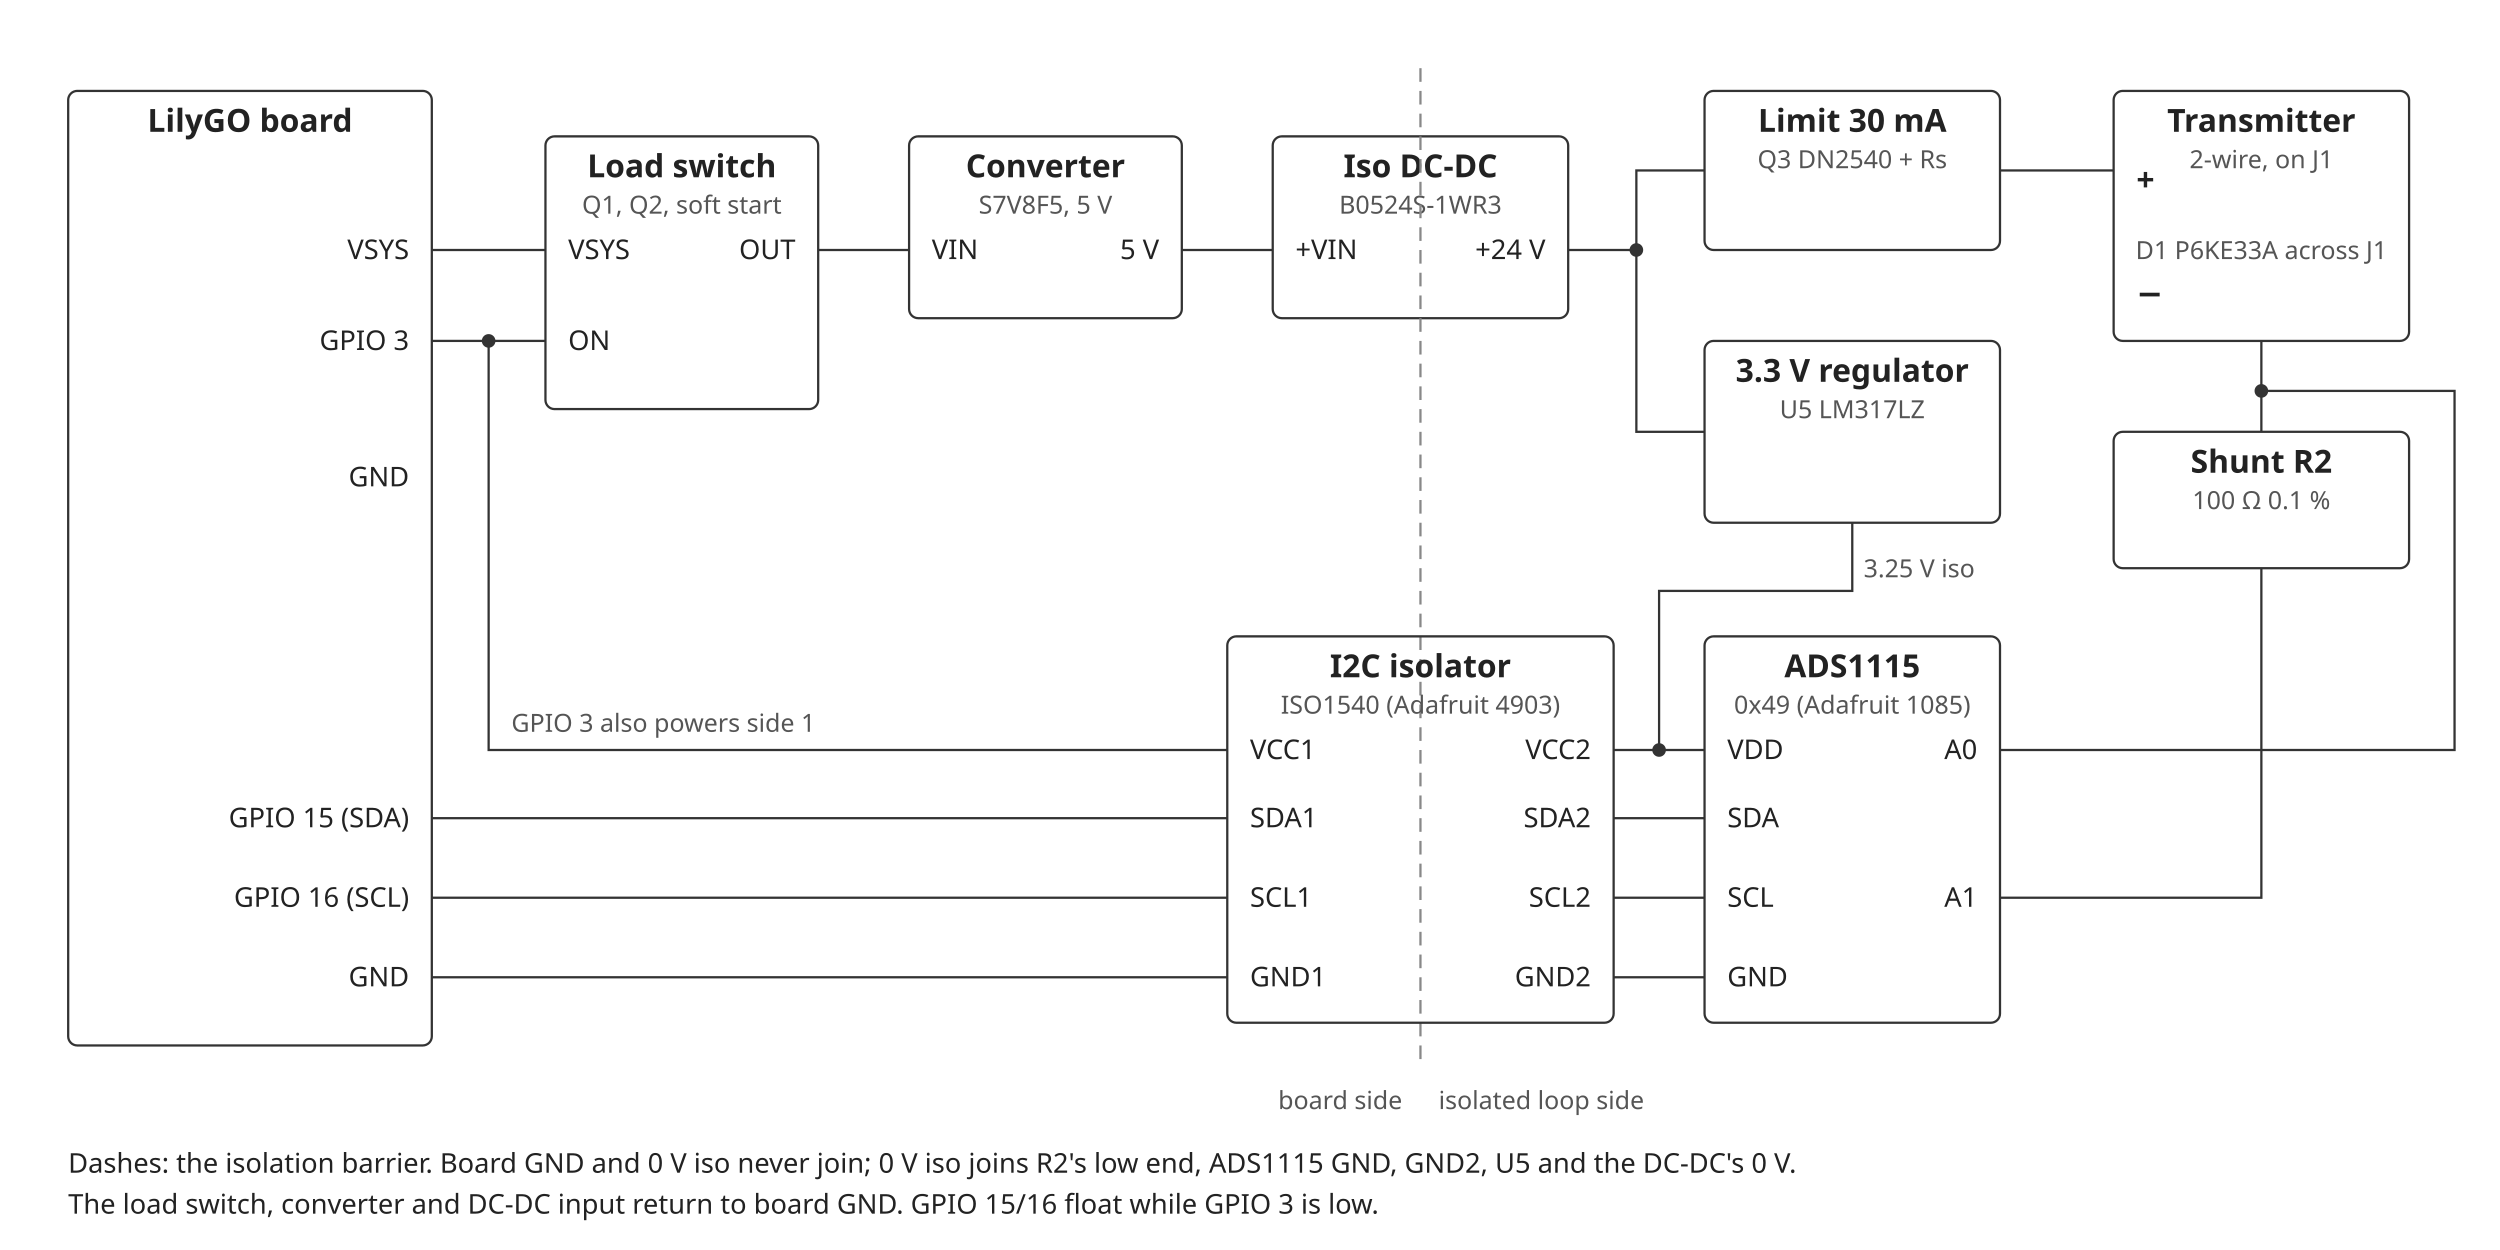
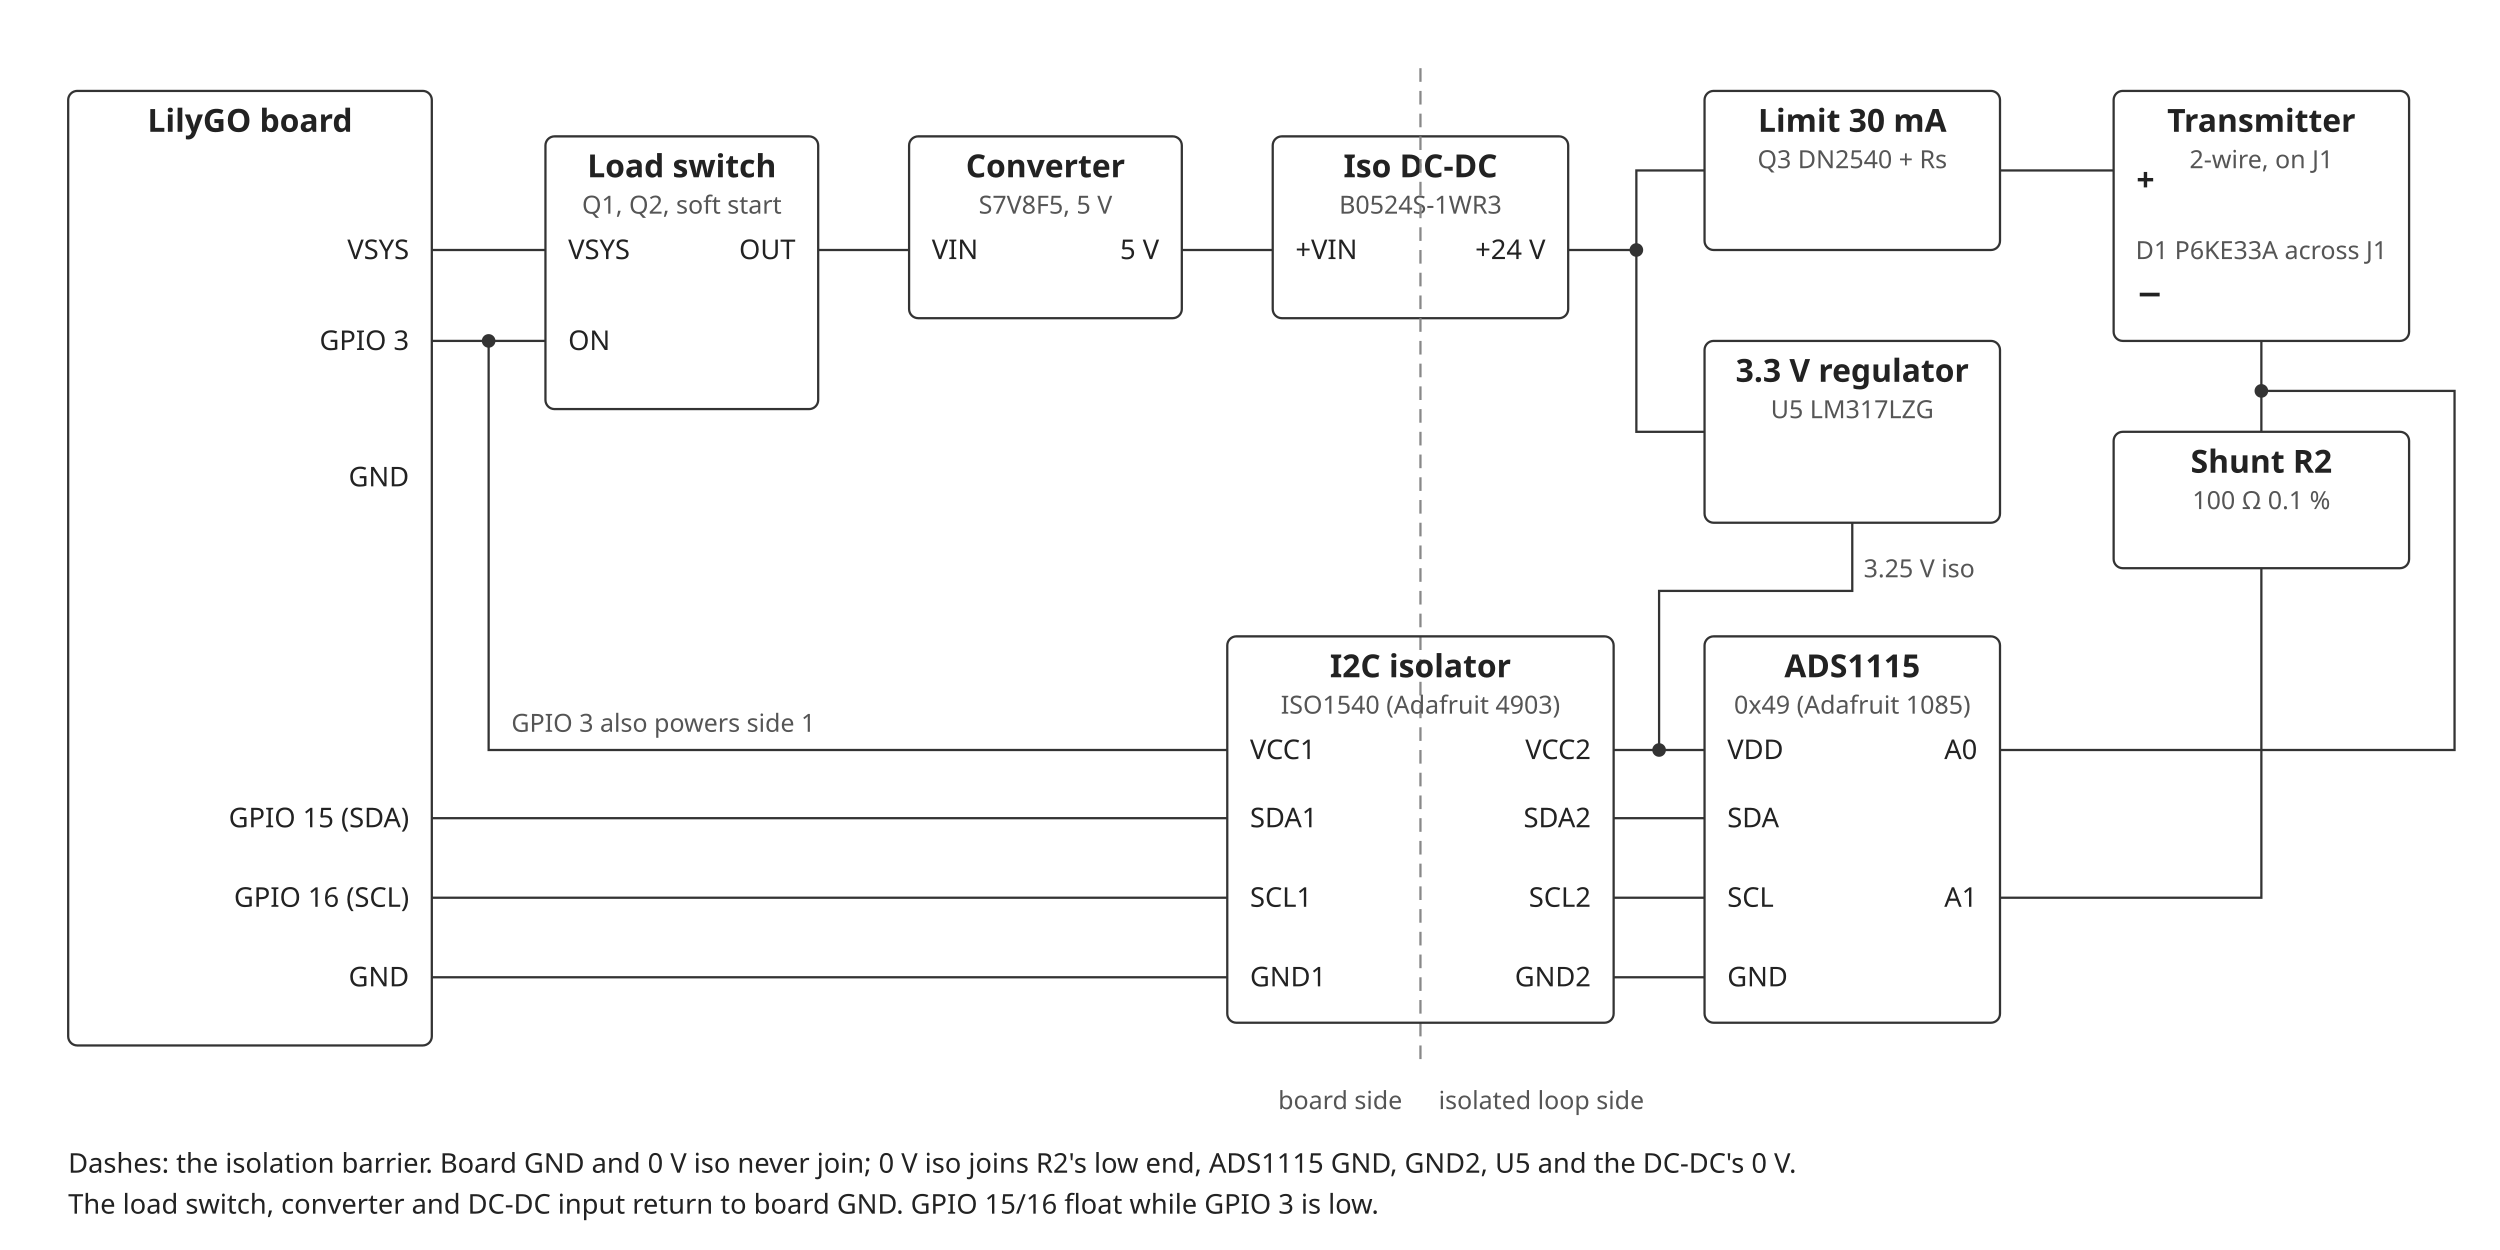
<svg xmlns="http://www.w3.org/2000/svg" viewBox="0 0 1100 550" font-family="sans-serif" fill="#222">
  <rect width="1100" height="550" fill="#fff" />
  <rect x="30" y="40" width="160" height="420" rx="4" fill="none" stroke="#333" />
  <text x="110.0" y="58" text-anchor="middle" font-size="14" font-weight="600" fill="#222">LilyGO board</text>
  <text x="180" y="114" text-anchor="end" font-size="12" font-weight="normal" fill="#222">VSYS</text>
  <text x="180" y="154" text-anchor="end" font-size="12" font-weight="normal" fill="#222">GPIO 3</text>
  <text x="180" y="214" text-anchor="end" font-size="12" font-weight="normal" fill="#222">GND</text>
  <text x="180" y="364" text-anchor="end" font-size="12" font-weight="normal" fill="#222">GPIO 15 (SDA)</text>
  <text x="180" y="399" text-anchor="end" font-size="12" font-weight="normal" fill="#222">GPIO 16 (SCL)</text>
  <text x="180" y="434" text-anchor="end" font-size="12" font-weight="normal" fill="#222">GND</text>
  <rect x="240" y="60" width="120" height="120" rx="4" fill="none" stroke="#333" />
  <text x="300.0" y="78" text-anchor="middle" font-size="14" font-weight="600" fill="#222">Load switch</text>
  <text x="300.0" y="94" text-anchor="middle" font-size="11" font-weight="normal" fill="#555">Q1, Q2, soft start</text>
  <text x="250" y="114" text-anchor="start" font-size="12" font-weight="normal" fill="#222">VSYS</text>
  <text x="250" y="154" text-anchor="start" font-size="12" font-weight="normal" fill="#222">ON</text>
  <text x="350" y="114" text-anchor="end" font-size="12" font-weight="normal" fill="#222">OUT</text>
  <rect x="400" y="60" width="120" height="80" rx="4" fill="none" stroke="#333" />
  <text x="460.0" y="78" text-anchor="middle" font-size="14" font-weight="600" fill="#222">Converter</text>
  <text x="460.0" y="94" text-anchor="middle" font-size="11" font-weight="normal" fill="#555">S7V8F5, 5 V</text>
  <text x="410" y="114" text-anchor="start" font-size="12" font-weight="normal" fill="#222">VIN</text>
  <text x="510" y="114" text-anchor="end" font-size="12" font-weight="normal" fill="#222">5 V</text>
  <rect x="560" y="60" width="130" height="80" rx="4" fill="none" stroke="#333" />
  <text x="625.0" y="78" text-anchor="middle" font-size="14" font-weight="600" fill="#222">Iso DC-DC</text>
  <text x="625.0" y="94" text-anchor="middle" font-size="11" font-weight="normal" fill="#555">B0524S-1WR3</text>
  <text x="570" y="114" text-anchor="start" font-size="12" font-weight="normal" fill="#222">+VIN</text>
  <text x="680" y="114" text-anchor="end" font-size="12" font-weight="normal" fill="#222">+24 V</text>
  <polyline points="190,110 240,110" fill="none" stroke="#333" />
  <polyline points="190,150 240,150" fill="none" stroke="#333" />
  <circle cx="215" cy="150" r="3" fill="#333" />
  <polyline points="215,150 215,330 540,330" fill="none" stroke="#333" />
  <text x="225" y="322" text-anchor="start" font-size="11" font-weight="normal" fill="#555">GPIO 3 also powers side 1</text>
  <polyline points="360,110 400,110" fill="none" stroke="#333" />
  <polyline points="520,110 560,110" fill="none" stroke="#333" />
  <polyline points="625,30 625,470" fill="none" stroke="#888" stroke-dasharray="6 4" />
  <text x="617" y="488" text-anchor="end" font-size="11" font-weight="normal" fill="#555">board side</text>
  <text x="633" y="488" text-anchor="start" font-size="11" font-weight="normal" fill="#555">isolated loop side</text>
  <rect x="540" y="280" width="170" height="170" rx="4" fill="none" stroke="#333" />
  <text x="625.0" y="298" text-anchor="middle" font-size="14" font-weight="600" fill="#222">I2C isolator</text>
  <text x="625.0" y="314" text-anchor="middle" font-size="11" font-weight="normal" fill="#555">ISO1540 (Adafruit 4903)</text>
  <text x="550" y="334" text-anchor="start" font-size="12" font-weight="normal" fill="#222">VCC1</text>
  <text x="550" y="364" text-anchor="start" font-size="12" font-weight="normal" fill="#222">SDA1</text>
  <text x="550" y="399" text-anchor="start" font-size="12" font-weight="normal" fill="#222">SCL1</text>
  <text x="550" y="434" text-anchor="start" font-size="12" font-weight="normal" fill="#222">GND1</text>
  <text x="700" y="334" text-anchor="end" font-size="12" font-weight="normal" fill="#222">VCC2</text>
  <text x="700" y="364" text-anchor="end" font-size="12" font-weight="normal" fill="#222">SDA2</text>
  <text x="700" y="399" text-anchor="end" font-size="12" font-weight="normal" fill="#222">SCL2</text>
  <text x="700" y="434" text-anchor="end" font-size="12" font-weight="normal" fill="#222">GND2</text>
  <polyline points="190,360 540,360" fill="none" stroke="#333" />
  <polyline points="190,395 540,395" fill="none" stroke="#333" />
  <polyline points="190,430 540,430" fill="none" stroke="#333" />
  <rect x="750" y="40" width="130" height="70" rx="4" fill="none" stroke="#333" />
  <text x="815.0" y="58" text-anchor="middle" font-size="14" font-weight="600" fill="#222">Limit 30 mA</text>
  <text x="815.0" y="74" text-anchor="middle" font-size="11" font-weight="normal" fill="#555">Q3 DN2540 + Rs</text>
  <rect x="930" y="40" width="130" height="110" rx="4" fill="none" stroke="#333" />
  <text x="995.0" y="58" text-anchor="middle" font-size="14" font-weight="600" fill="#222">Transmitter</text>
  <text x="995.0" y="74" text-anchor="middle" font-size="11" font-weight="normal" fill="#555">2-wire, on J1</text>
  <text x="940" y="84" text-anchor="start" font-size="14" font-weight="600" fill="#222">+</text>
  <text x="940" y="134" text-anchor="start" font-size="14" font-weight="600" fill="#222">−</text>
  <polyline points="690,110 720,110 720,75 750,75" fill="none" stroke="#333" />
  <circle cx="720" cy="110" r="3" fill="#333" />
  <polyline points="880,75 930,75" fill="none" stroke="#333" />
  <text x="995" y="114" text-anchor="middle" font-size="11" font-weight="normal" fill="#555">D1 P6KE33A across J1</text>
  <rect x="750" y="150" width="130" height="80" rx="4" fill="none" stroke="#333" />
  <text x="815.0" y="168" text-anchor="middle" font-size="14" font-weight="600" fill="#222">3.3 V regulator</text>
-   <text x="815.0" y="184" text-anchor="middle" font-size="11" font-weight="normal" fill="#555">U5 LM317LZ</text>
+   <text x="815.0" y="184" text-anchor="middle" font-size="11" font-weight="normal" fill="#555">U5 LM317LZG</text>
  <polyline points="720,110 720,190 750,190" fill="none" stroke="#333" />
  <rect x="930" y="190" width="130" height="60" rx="4" fill="none" stroke="#333" />
  <text x="995.0" y="208" text-anchor="middle" font-size="14" font-weight="600" fill="#222">Shunt R2</text>
  <text x="995.0" y="224" text-anchor="middle" font-size="11" font-weight="normal" fill="#555">100 Ω 0.1 %</text>
  <polyline points="995,150 995,190" fill="none" stroke="#333" />
  <circle cx="995" cy="172" r="3" fill="#333" />
  <rect x="750" y="280" width="130" height="170" rx="4" fill="none" stroke="#333" />
  <text x="815.0" y="298" text-anchor="middle" font-size="14" font-weight="600" fill="#222">ADS1115</text>
  <text x="815.0" y="314" text-anchor="middle" font-size="11" font-weight="normal" fill="#555">0x49 (Adafruit 1085)</text>
  <text x="760" y="334" text-anchor="start" font-size="12" font-weight="normal" fill="#222">VDD</text>
  <text x="760" y="364" text-anchor="start" font-size="12" font-weight="normal" fill="#222">SDA</text>
  <text x="760" y="399" text-anchor="start" font-size="12" font-weight="normal" fill="#222">SCL</text>
  <text x="760" y="434" text-anchor="start" font-size="12" font-weight="normal" fill="#222">GND</text>
  <text x="870" y="334" text-anchor="end" font-size="12" font-weight="normal" fill="#222">A0</text>
  <text x="870" y="399" text-anchor="end" font-size="12" font-weight="normal" fill="#222">A1</text>
  <polyline points="710,360 750,360" fill="none" stroke="#333" />
  <polyline points="710,395 750,395" fill="none" stroke="#333" />
  <polyline points="710,430 750,430" fill="none" stroke="#333" />
  <polyline points="815,230 815,260 730,260 730,330 750,330" fill="none" stroke="#333" />
  <polyline points="730,330 710,330" fill="none" stroke="#333" />
  <circle cx="730" cy="330" r="3" fill="#333" />
  <text x="820" y="254" text-anchor="start" font-size="11" font-weight="normal" fill="#555">3.25 V iso</text>
  <polyline points="995,172 1080,172 1080,330 880,330" fill="none" stroke="#333" />
  <polyline points="995,250 995,395 880,395" fill="none" stroke="#333" />
  <text x="30" y="516" text-anchor="start" font-size="12" font-weight="normal" fill="#222">Dashes: the isolation barrier. Board GND and 0 V iso never join; 0 V iso joins R2's low end, ADS1115 GND, GND2, U5 and the DC-DC's 0 V.</text>
  <text x="30" y="534" text-anchor="start" font-size="12" font-weight="normal" fill="#222">The load switch, converter and DC-DC input return to board GND. GPIO 15/16 float while GPIO 3 is low.</text>
</svg>
